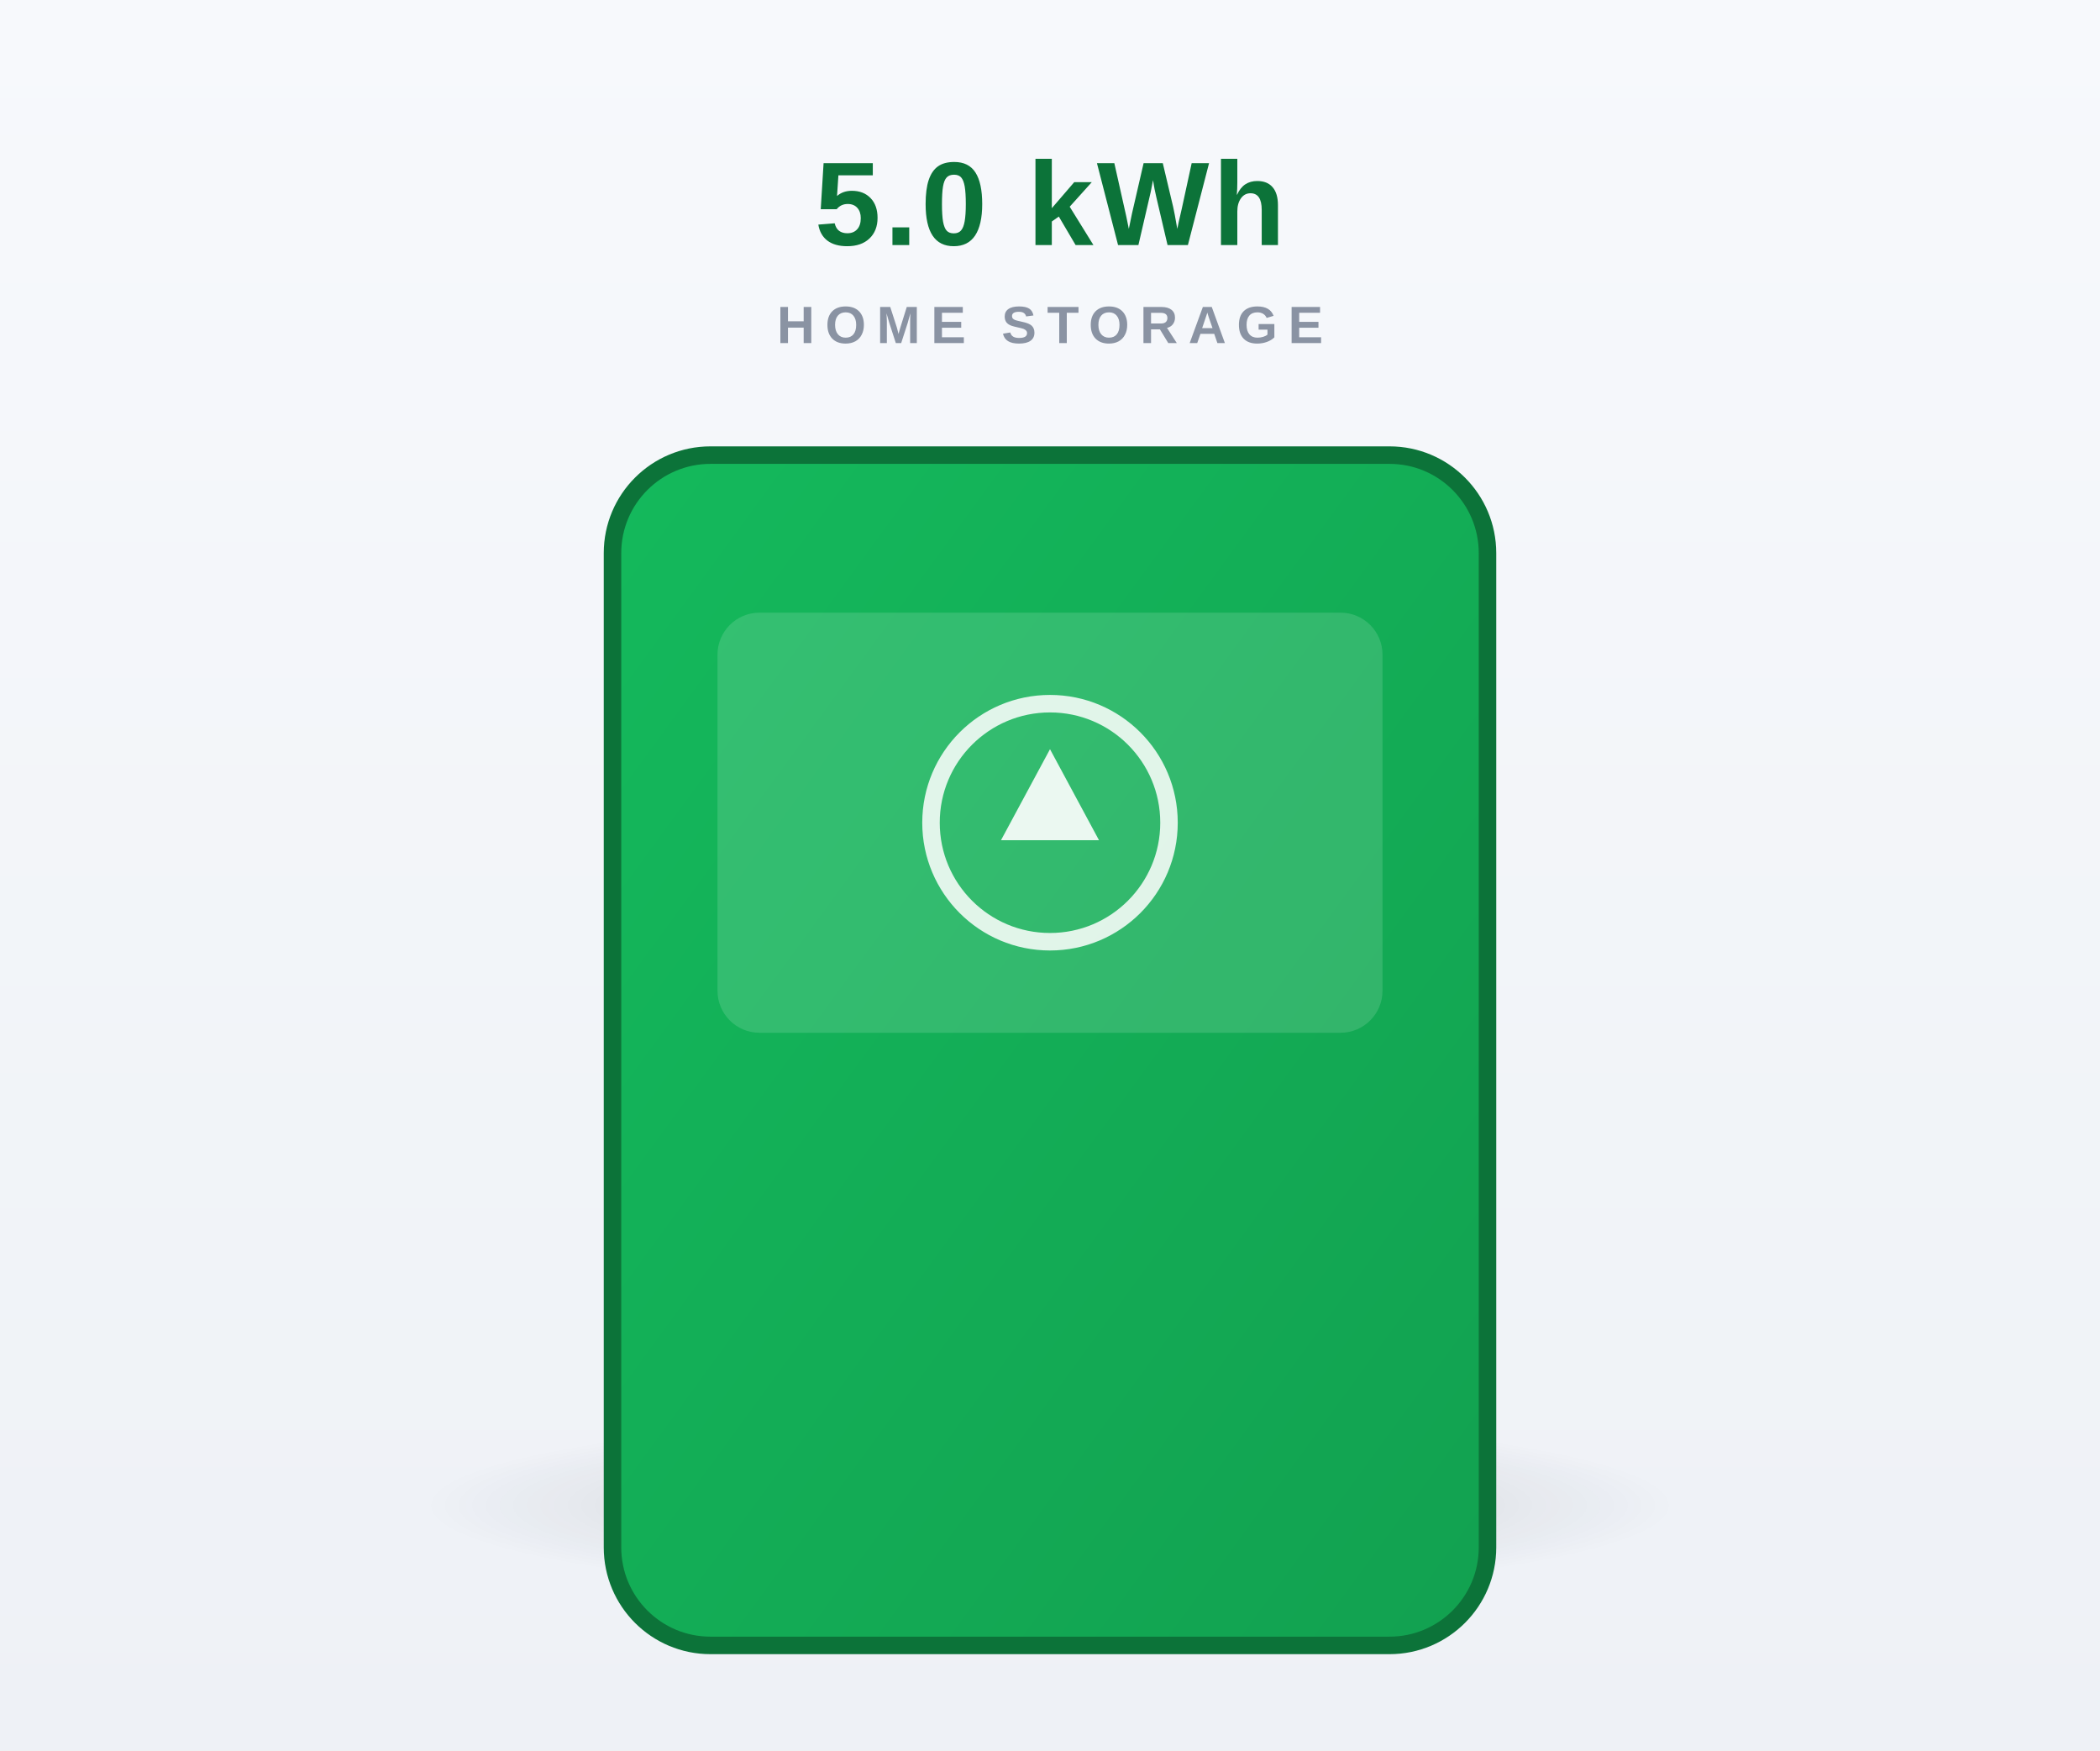
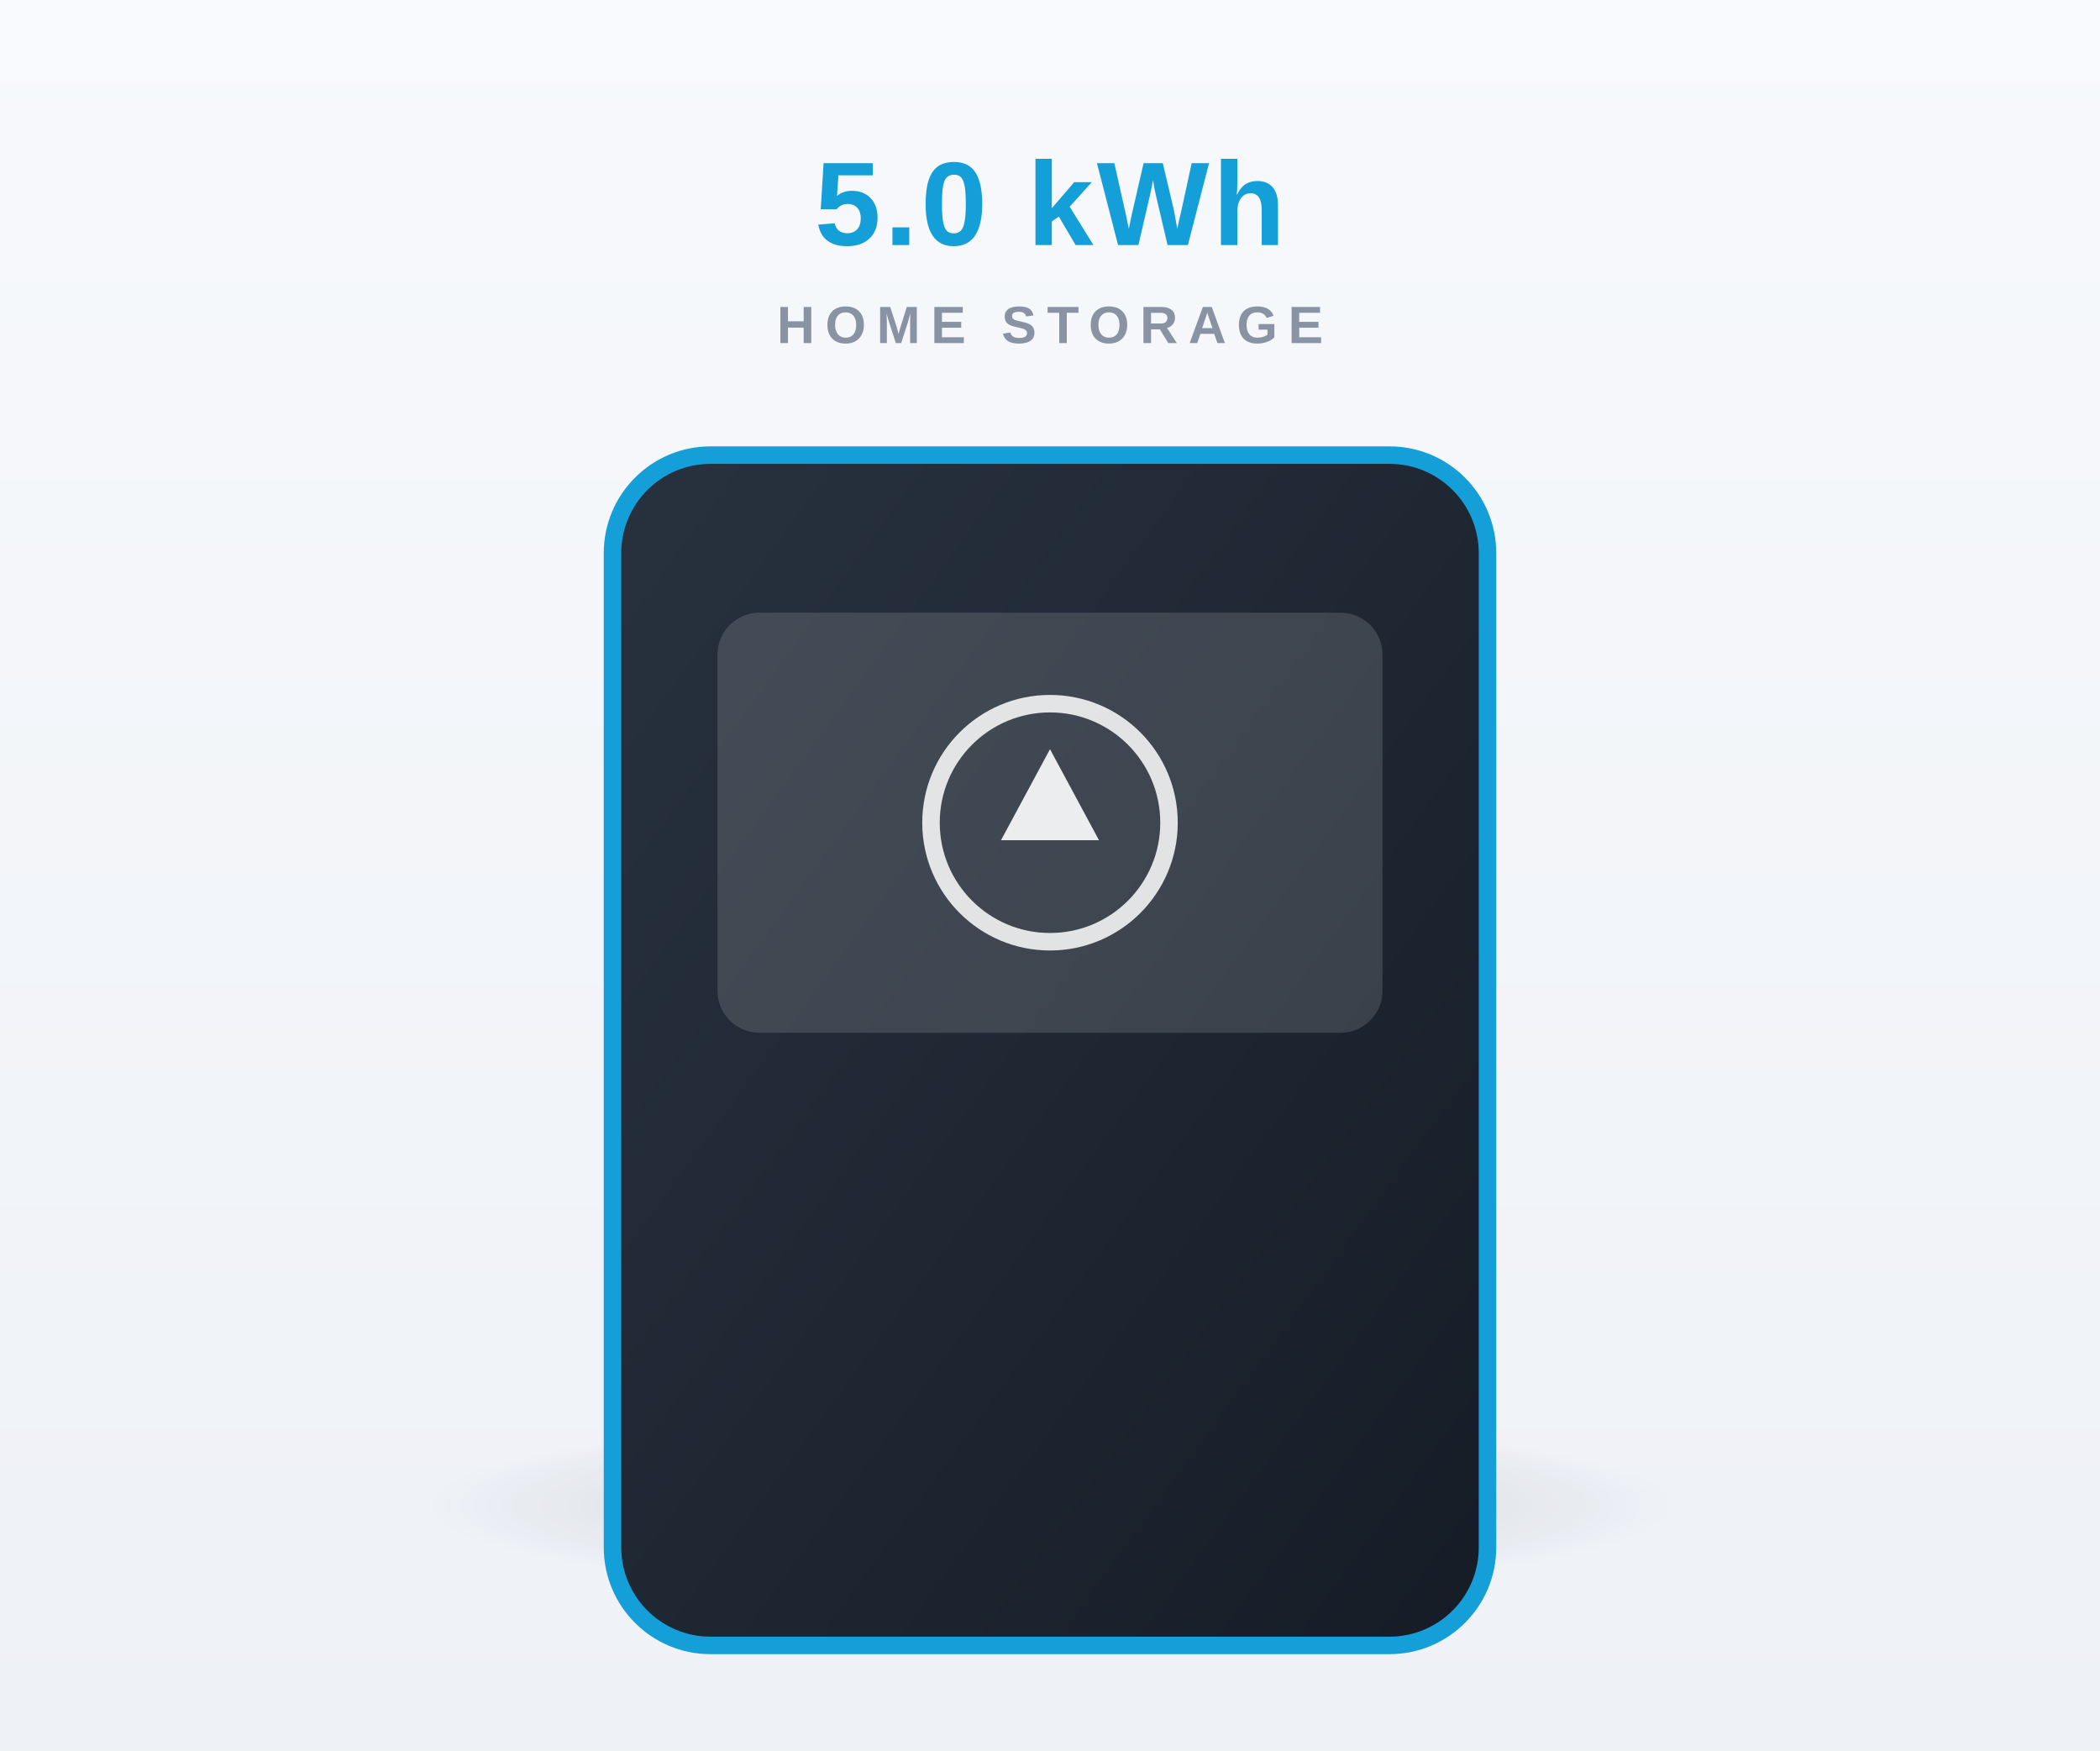
<svg xmlns="http://www.w3.org/2000/svg" viewBox="0 0 600 500" width="600" height="500">
  <defs>
    <linearGradient id="bg" x1="0" y1="0" x2="0" y2="1">
      <stop offset="0" stop-color="#f7f9fc" />
      <stop offset="1" stop-color="#eef1f6" />
    </linearGradient>
    <linearGradient id="body" x1="0" y1="0" x2="1" y2="1">
-       <stop offset="0" stop-color="#14b95c" />
-       <stop offset="1" stop-color="#12a150" />
+       <stop offset="0" stop-color="#28323f" />
+       <stop offset="1" stop-color="#151c26" />
    </linearGradient>
    <radialGradient id="shadow" cx="0.5" cy="0.5" r="0.5">
      <stop offset="0" stop-color="rgba(15,23,42,.18)" />
      <stop offset="1" stop-color="rgba(15,23,42,0)" />
    </radialGradient>
  </defs>
  <rect width="600" height="500" fill="url(#bg)" />
  <ellipse cx="300" cy="430" rx="180" ry="26" fill="url(#shadow)" />
  <rect x="175" y="130" width="250" height="340" rx="28" fill="url(#body)" />
-   <rect x="175" y="130" width="250" height="340" rx="28" fill="none" stroke="#0c7339" stroke-width="5" />
+   <rect x="175" y="130" width="250" height="340" rx="28" fill="none" stroke="#159fd8" stroke-width="5" />
  <rect x="205" y="175" width="190" height="120" rx="12" fill="rgba(255,255,255,.14)" />
  <circle cx="300" cy="235" r="34" fill="none" stroke="#fff" stroke-width="5" opacity=".85" />
  <path d="M300 214 l14 26 h-28 z" fill="#fff" opacity=".9" />
-   <text x="300" y="70" text-anchor="middle" font-family="Arial, sans-serif" font-size="34" font-weight="800" fill="#0c7339" letter-spacing="1">5.0 kWh</text>
+   <text x="300" y="70" text-anchor="middle" font-family="Arial, sans-serif" font-size="34" font-weight="800" fill="#159fd8" letter-spacing="1">5.0 kWh</text>
  <text x="300" y="98" text-anchor="middle" font-family="Arial, sans-serif" font-size="15" font-weight="600" fill="#8a93a3" letter-spacing="3">HOME STORAGE</text>
</svg>
